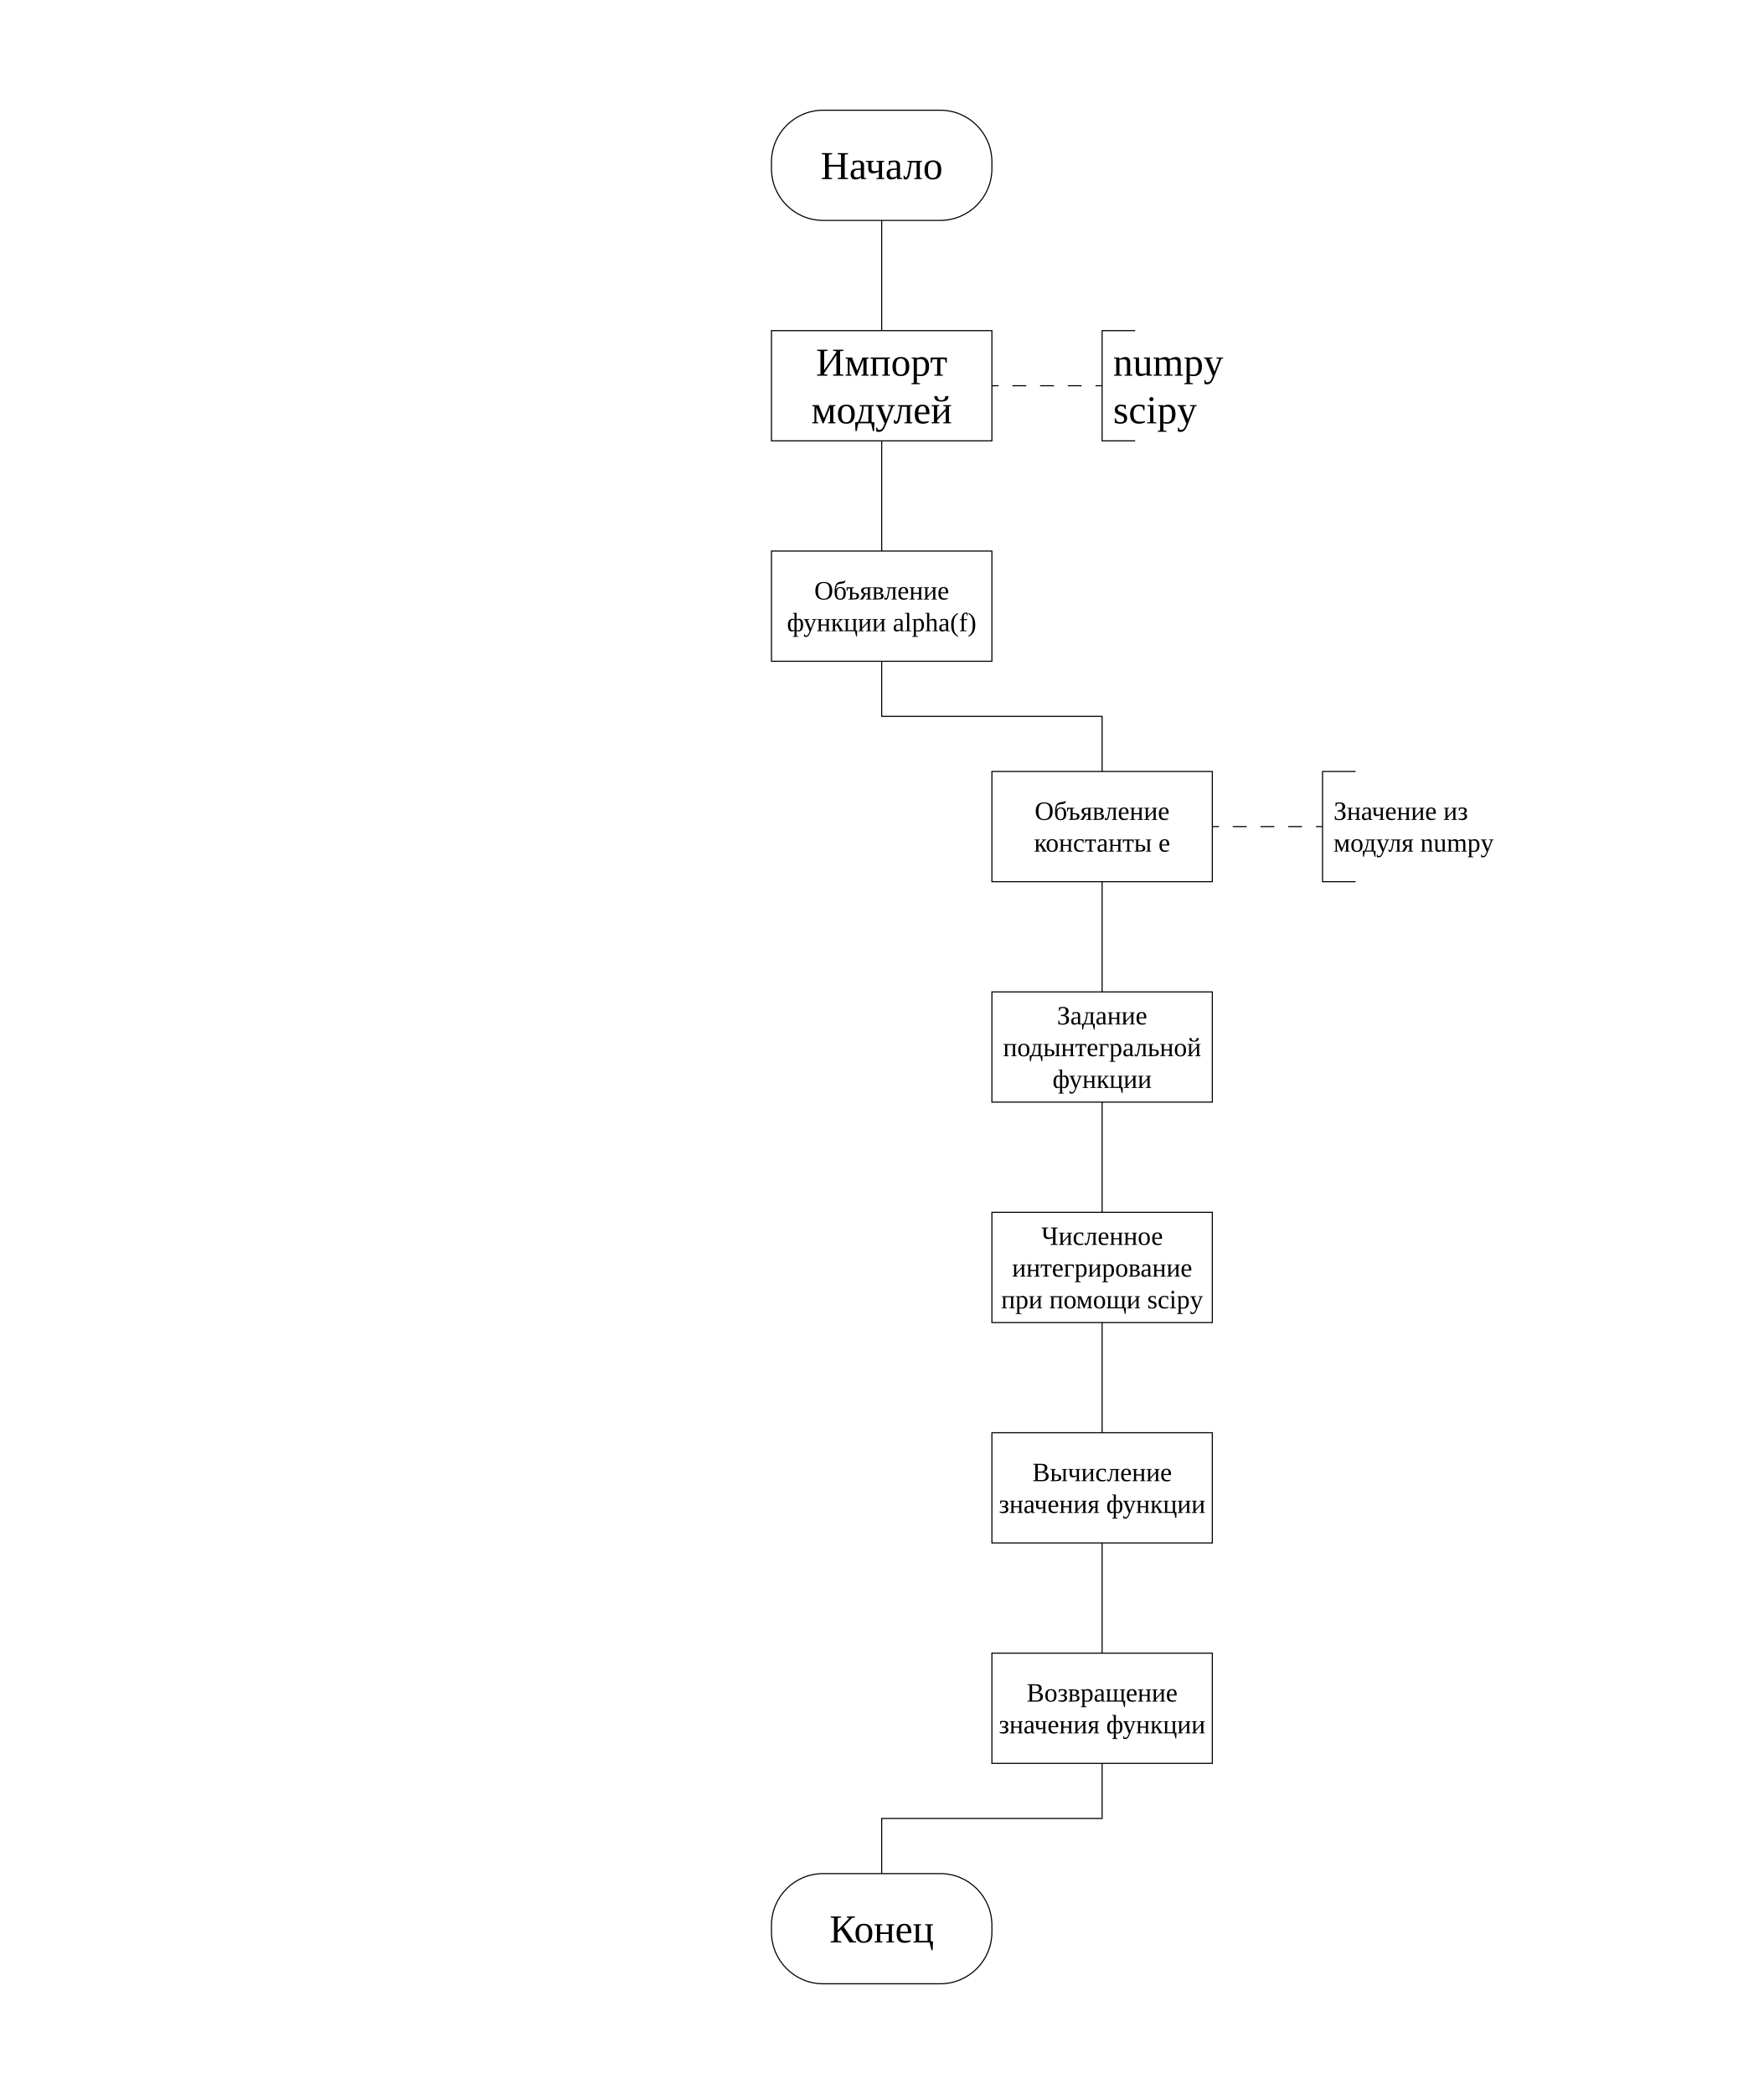
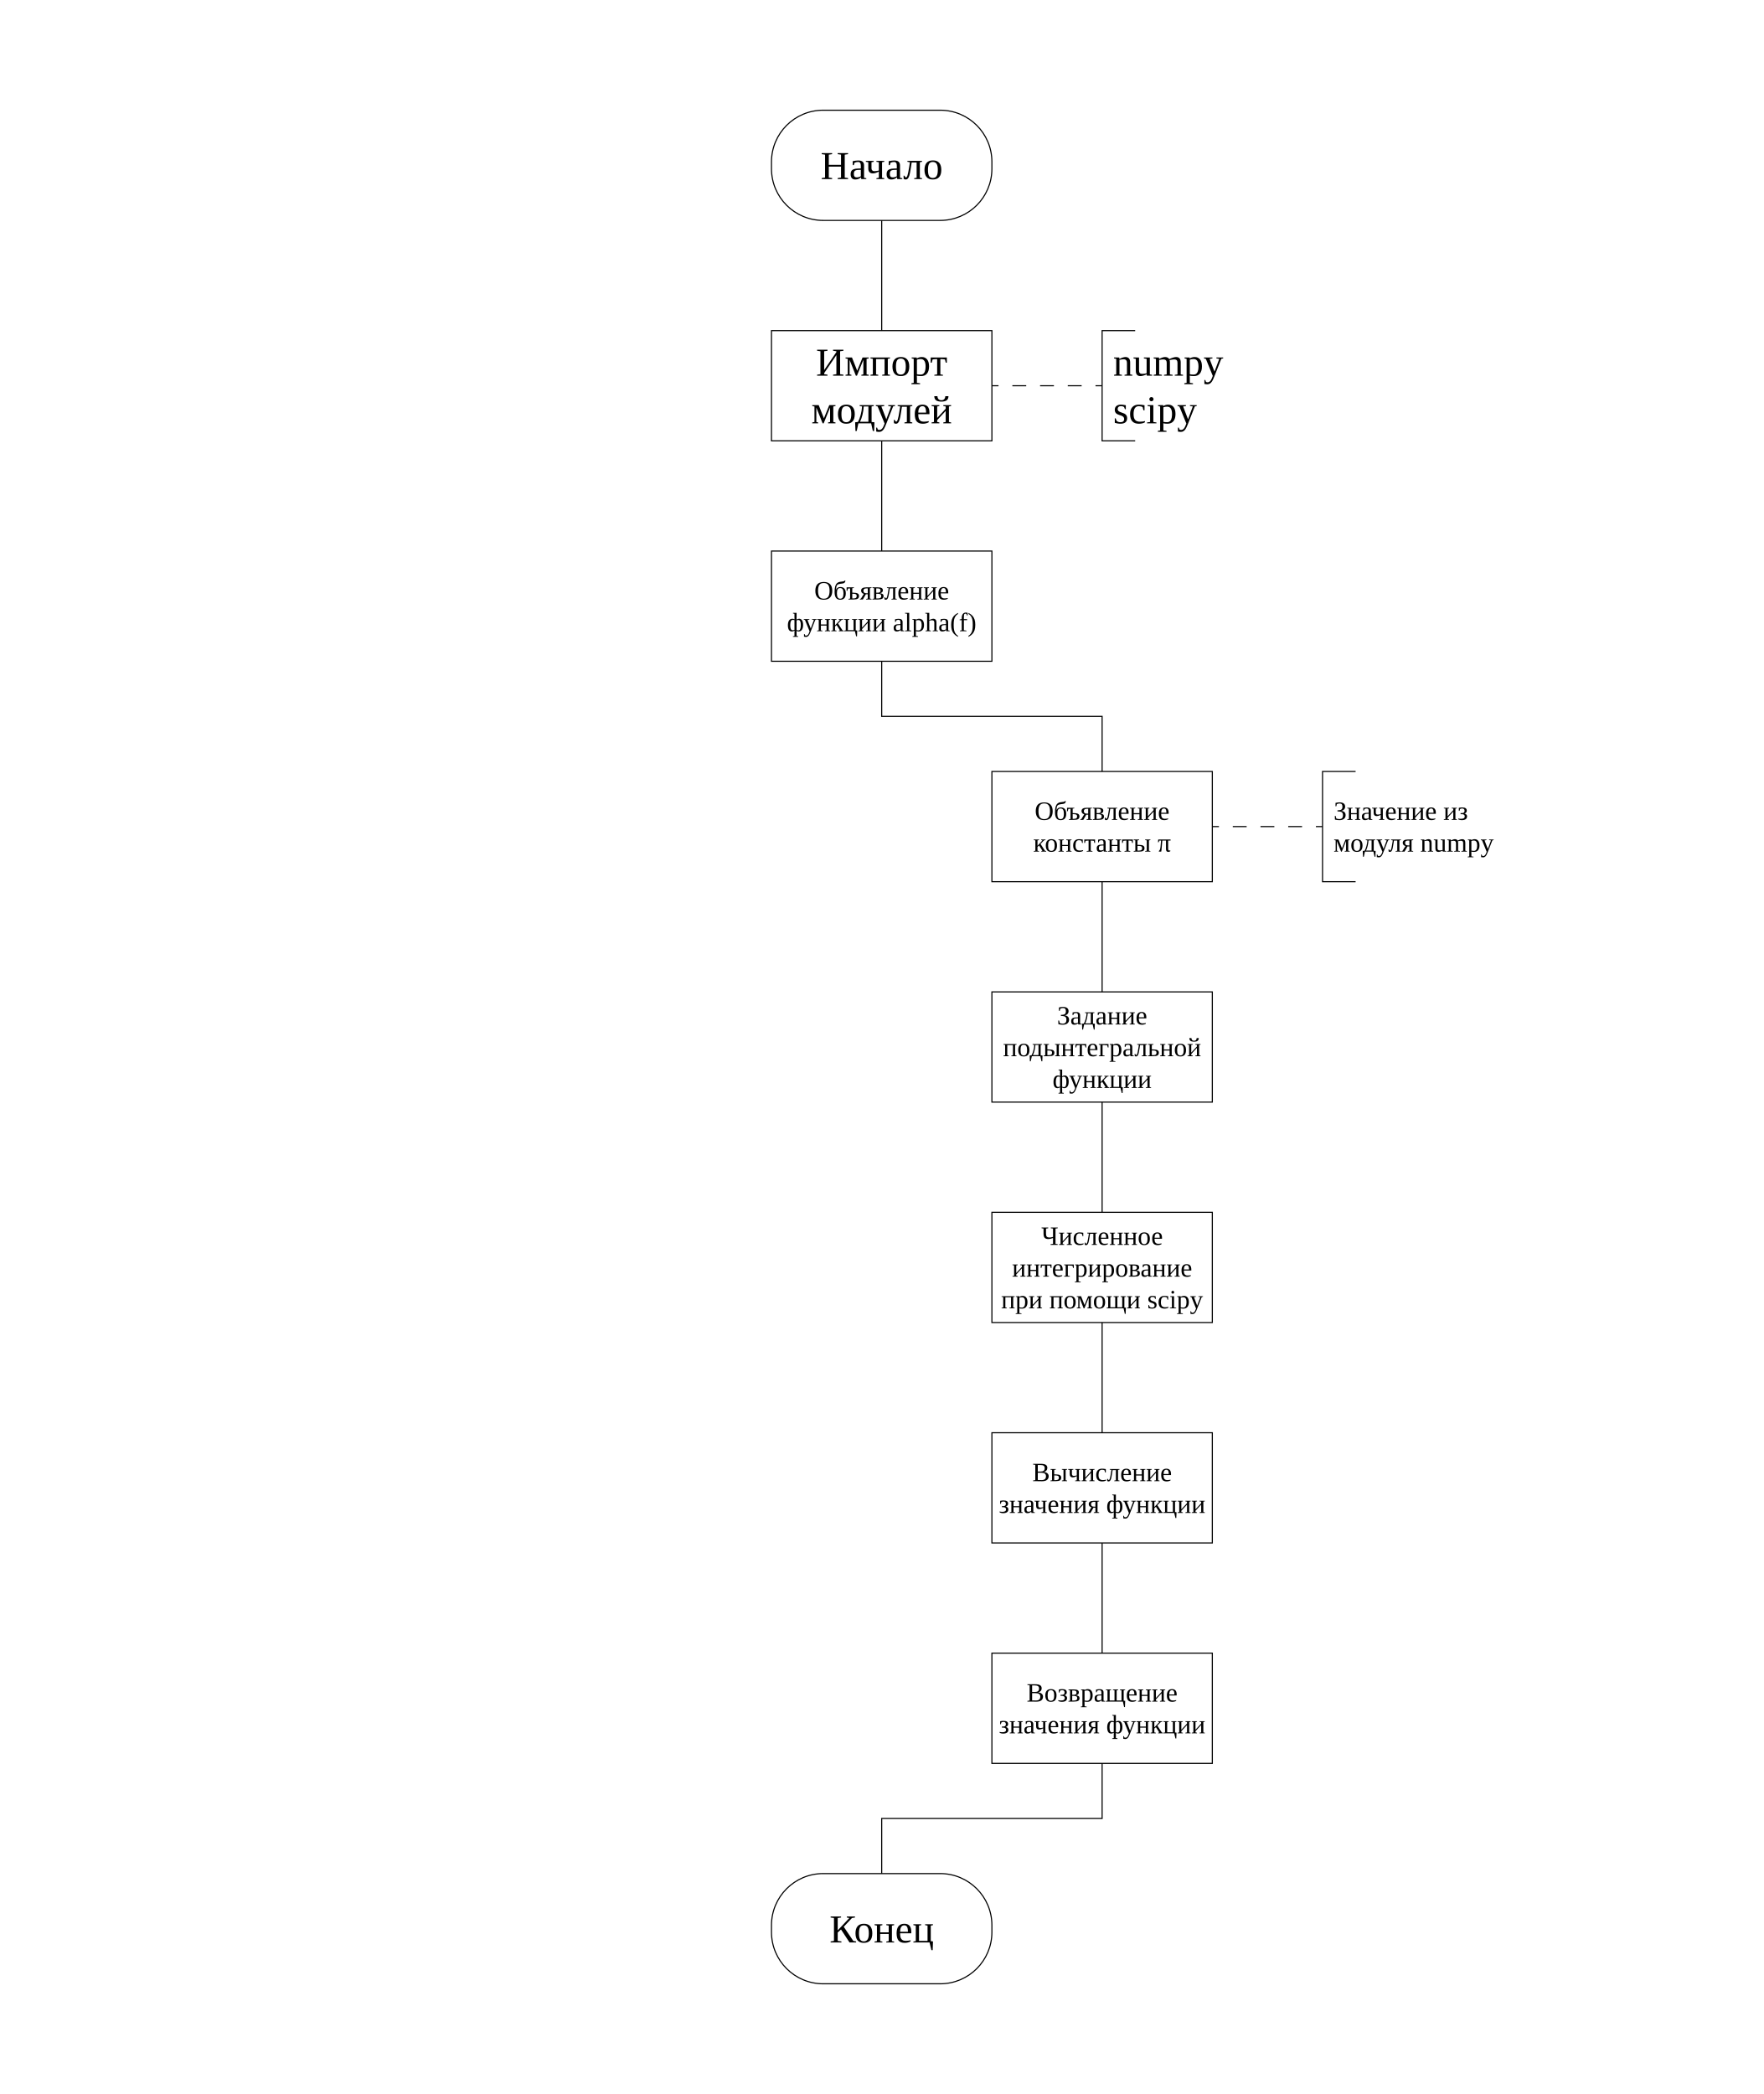
<svg xmlns="http://www.w3.org/2000/svg" id="_Слой_1" data-name="Слой 1" viewBox="0 0 1600 1900">
  <defs>
    <style>
      .cls-1 {
        letter-spacing: .01em;
      }

      .cls-2 {
        letter-spacing: 0em;
      }

      .cls-3 {
        font-size: 24px;
      }

      .cls-3, .cls-4 {
        font-family: TimesNewRomanPSMT, 'Times New Roman';
      }

      .cls-5, .cls-6 {
        fill: none;
        stroke: #000;
        stroke-miterlimit: 10;
      }

      .cls-7 {
        letter-spacing: -.02em;
      }

      .cls-8 {
        letter-spacing: -.02em;
      }

      .cls-9 {
        letter-spacing: -.05em;
      }

      .cls-10 {
        letter-spacing: -.01em;
      }

      .cls-11 {
        letter-spacing: -.04em;
      }

      .cls-12 {
        letter-spacing: -.04em;
      }

      .cls-13 {
        letter-spacing: -.05em;
      }

      .cls-14 {
        letter-spacing: -.03em;
      }

      .cls-4 {
        font-size: 36px;
      }

      .cls-6 {
        stroke-dasharray: 0 0 12.57 12.57;
      }
    </style>
  </defs>
  <g>
    <rect class="cls-5" x="700" y="100" width="200" height="100" rx="46.91" ry="46.91" />
    <text class="cls-4" transform="translate(744.55 162.51)">
      <tspan x="0" y="0">Н</tspan>
      <tspan class="cls-11" x="26" y="0">а</tspan>
      <tspan x="40.54" y="0">ч</tspan>
      <tspan class="cls-2" x="58.64" y="0">а</tspan>
      <tspan x="74.94" y="0">ло</tspan>
    </text>
  </g>
  <g>
    <rect class="cls-5" x="700" y="300" width="200" height="100" />
    <text class="cls-4" transform="translate(740.35 340.91)">
      <tspan x="0" y="0">Импо</tspan>
      <tspan class="cls-10" x="86.04" y="0">р</tspan>
      <tspan x="103.57" y="0">т </tspan>
      <tspan x="-4.19" y="43.2">м</tspan>
      <tspan class="cls-14" x="18.59" y="43.2">о</tspan>
      <tspan x="35.55" y="43.2">д</tspan>
      <tspan class="cls-12" x="53.87" y="43.2">у</tspan>
      <tspan x="70.29" y="43.2">лей</tspan>
    </text>
  </g>
  <g>
    <path class="cls-5" d="m1030,300h-30v100h30" />
    <text class="cls-4" transform="translate(1010 340.91)">
      <tspan x="0" y="0">numpy</tspan>
      <tspan x="0" y="43.2">scipy</tspan>
    </text>
  </g>
  <g>
    <line class="cls-5" x1="900" y1="350" x2="906" y2="350" />
    <line class="cls-6" x1="918.57" y1="350" x2="987.71" y2="350" />
    <line class="cls-5" x1="994" y1="350" x2="1000" y2="350" />
  </g>
  <line class="cls-5" x1="800" y1="200" x2="800" y2="300" />
  <g>
    <rect class="cls-5" x="700" y="500" width="200" height="100" />
    <text class="cls-3" transform="translate(738.81 543.94)">
      <tspan x="0" y="0">О</tspan>
      <tspan class="cls-8" x="17.33" y="0">б</tspan>
      <tspan x="28.95" y="0">ъя</tspan>
      <tspan class="cls-10" x="52.39" y="0">в</tspan>
      <tspan x="63.41" y="0">ление </tspan>
      <tspan class="cls-8" x="-24.78" y="28.8">ф</tspan>
      <tspan x="-9.83" y="28.8">ункции alpha(f)</tspan>
    </text>
  </g>
  <line class="cls-5" x1="800" y1="400" x2="800" y2="500" />
  <polyline class="cls-5" points="1000 700 1000 650 800 650 800 600" />
  <g>
    <rect class="cls-5" x="900" y="700" width="200" height="100" />
    <text class="cls-3" transform="translate(938.81 743.94)">
      <tspan x="0" y="0">О</tspan>
      <tspan class="cls-8" x="17.33" y="0">б</tspan>
      <tspan x="28.95" y="0">ъя</tspan>
      <tspan class="cls-10" x="52.39" y="0">в</tspan>
      <tspan x="63.41" y="0">ление </tspan>
-       <tspan class="cls-9" x="-.55" y="28.8">к</tspan>
-       <tspan x="9.89" y="28.8">онс</tspan>
-       <tspan class="cls-1" x="45.39" y="28.8">т</tspan>
-       <tspan x="56.17" y="28.8">анты e</tspan>
+       <tspan class="cls-9" x="-1.28" y="28.8">к</tspan>
+       <tspan x="9.16" y="28.8">онс</tspan>
+       <tspan class="cls-1" x="44.65" y="28.8">т</tspan>
+       <tspan x="55.44" y="28.8">анты π</tspan>
    </text>
  </g>
  <g>
    <path class="cls-5" d="m1230,700h-30v100h30" />
    <text class="cls-3" transform="translate(1210 743.94)">
      <tspan x="0" y="0">Значение из </tspan>
      <tspan x="0" y="28.8">модуля numpy</tspan>
    </text>
  </g>
  <g>
    <line class="cls-5" x1="1100" y1="750" x2="1106" y2="750" />
    <line class="cls-6" x1="1118.57" y1="750" x2="1187.71" y2="750" />
    <line class="cls-5" x1="1194" y1="750" x2="1200" y2="750" />
  </g>
  <g>
    <rect class="cls-5" x="900" y="900" width="200" height="100" />
    <text class="cls-3" transform="translate(959.06 929.54)">
      <tspan x="0" y="0">Задание </tspan>
      <tspan x="-48.96" y="28.8">п</tspan>
      <tspan class="cls-14" x="-36.11" y="28.8">о</tspan>
      <tspan x="-24.8" y="28.8">дынтегр</tspan>
      <tspan class="cls-2" x="59.36" y="28.8">а</tspan>
      <tspan x="70.22" y="28.8">льной </tspan>
      <tspan class="cls-8" x="-4.05" y="57.6">ф</tspan>
      <tspan x="10.9" y="57.6">ункции</tspan>
    </text>
  </g>
  <line class="cls-5" x1="1000" y1="800" x2="1000" y2="900" />
  <g>
    <rect class="cls-5" x="900" y="1100" width="200" height="100" />
    <text class="cls-3" transform="translate(944.82 1129.54)">
      <tspan x="0" y="0">Численн</tspan>
      <tspan class="cls-1" x="87.41" y="0">о</tspan>
      <tspan x="99.7" y="0">е </tspan>
      <tspan x="-26.58" y="28.8">интегриро</tspan>
      <tspan class="cls-10" x="78.93" y="28.8">в</tspan>
      <tspan x="89.95" y="28.8">ание </tspan>
      <tspan x="-36.45" y="57.6">при п</tspan>
      <tspan class="cls-7" x="20.09" y="57.6">о</tspan>
      <tspan x="31.63" y="57.6">мощи scipy</tspan>
    </text>
  </g>
  <line class="cls-5" x1="1000" y1="1000" x2="1000" y2="1100" />
  <g>
    <rect class="cls-5" x="900" y="1300" width="200" height="100" />
    <text class="cls-3" transform="translate(936.67 1343.94)">
      <tspan x="0" y="0">Вычисление </tspan>
      <tspan x="-30.39" y="28.8">зн</tspan>
      <tspan class="cls-11" x="-8.07" y="28.8">а</tspan>
      <tspan x="1.62" y="28.8">чения </tspan>
      <tspan class="cls-8" x="67.07" y="28.8">ф</tspan>
      <tspan x="82.03" y="28.8">ункции</tspan>
    </text>
  </g>
  <g>
    <rect class="cls-5" x="900" y="1500" width="200" height="100" />
    <text class="cls-3" transform="translate(931.53 1543.94)">
      <tspan x="0" y="0">Возвращение </tspan>
      <tspan x="-25.25" y="28.8">зн</tspan>
      <tspan class="cls-11" x="-2.93" y="28.8">а</tspan>
      <tspan x="6.76" y="28.8">чения </tspan>
      <tspan class="cls-8" x="72.21" y="28.8">ф</tspan>
      <tspan x="87.16" y="28.8">ункции</tspan>
    </text>
  </g>
  <line class="cls-5" x1="1000" y1="1200" x2="1000" y2="1300" />
  <line class="cls-5" x1="1000" y1="1400" x2="1000" y2="1500" />
  <polyline class="cls-5" points="800 1700 800 1650 1000 1650 1000 1600" />
  <g>
    <rect class="cls-5" x="700" y="1700" width="200" height="100" rx="46.91" ry="46.91" />
    <text class="cls-4" transform="translate(752.64 1762.51)">
      <tspan class="cls-13" x="0" y="0">К</tspan>
      <tspan x="22.22" y="0">онец</tspan>
    </text>
  </g>
</svg>
